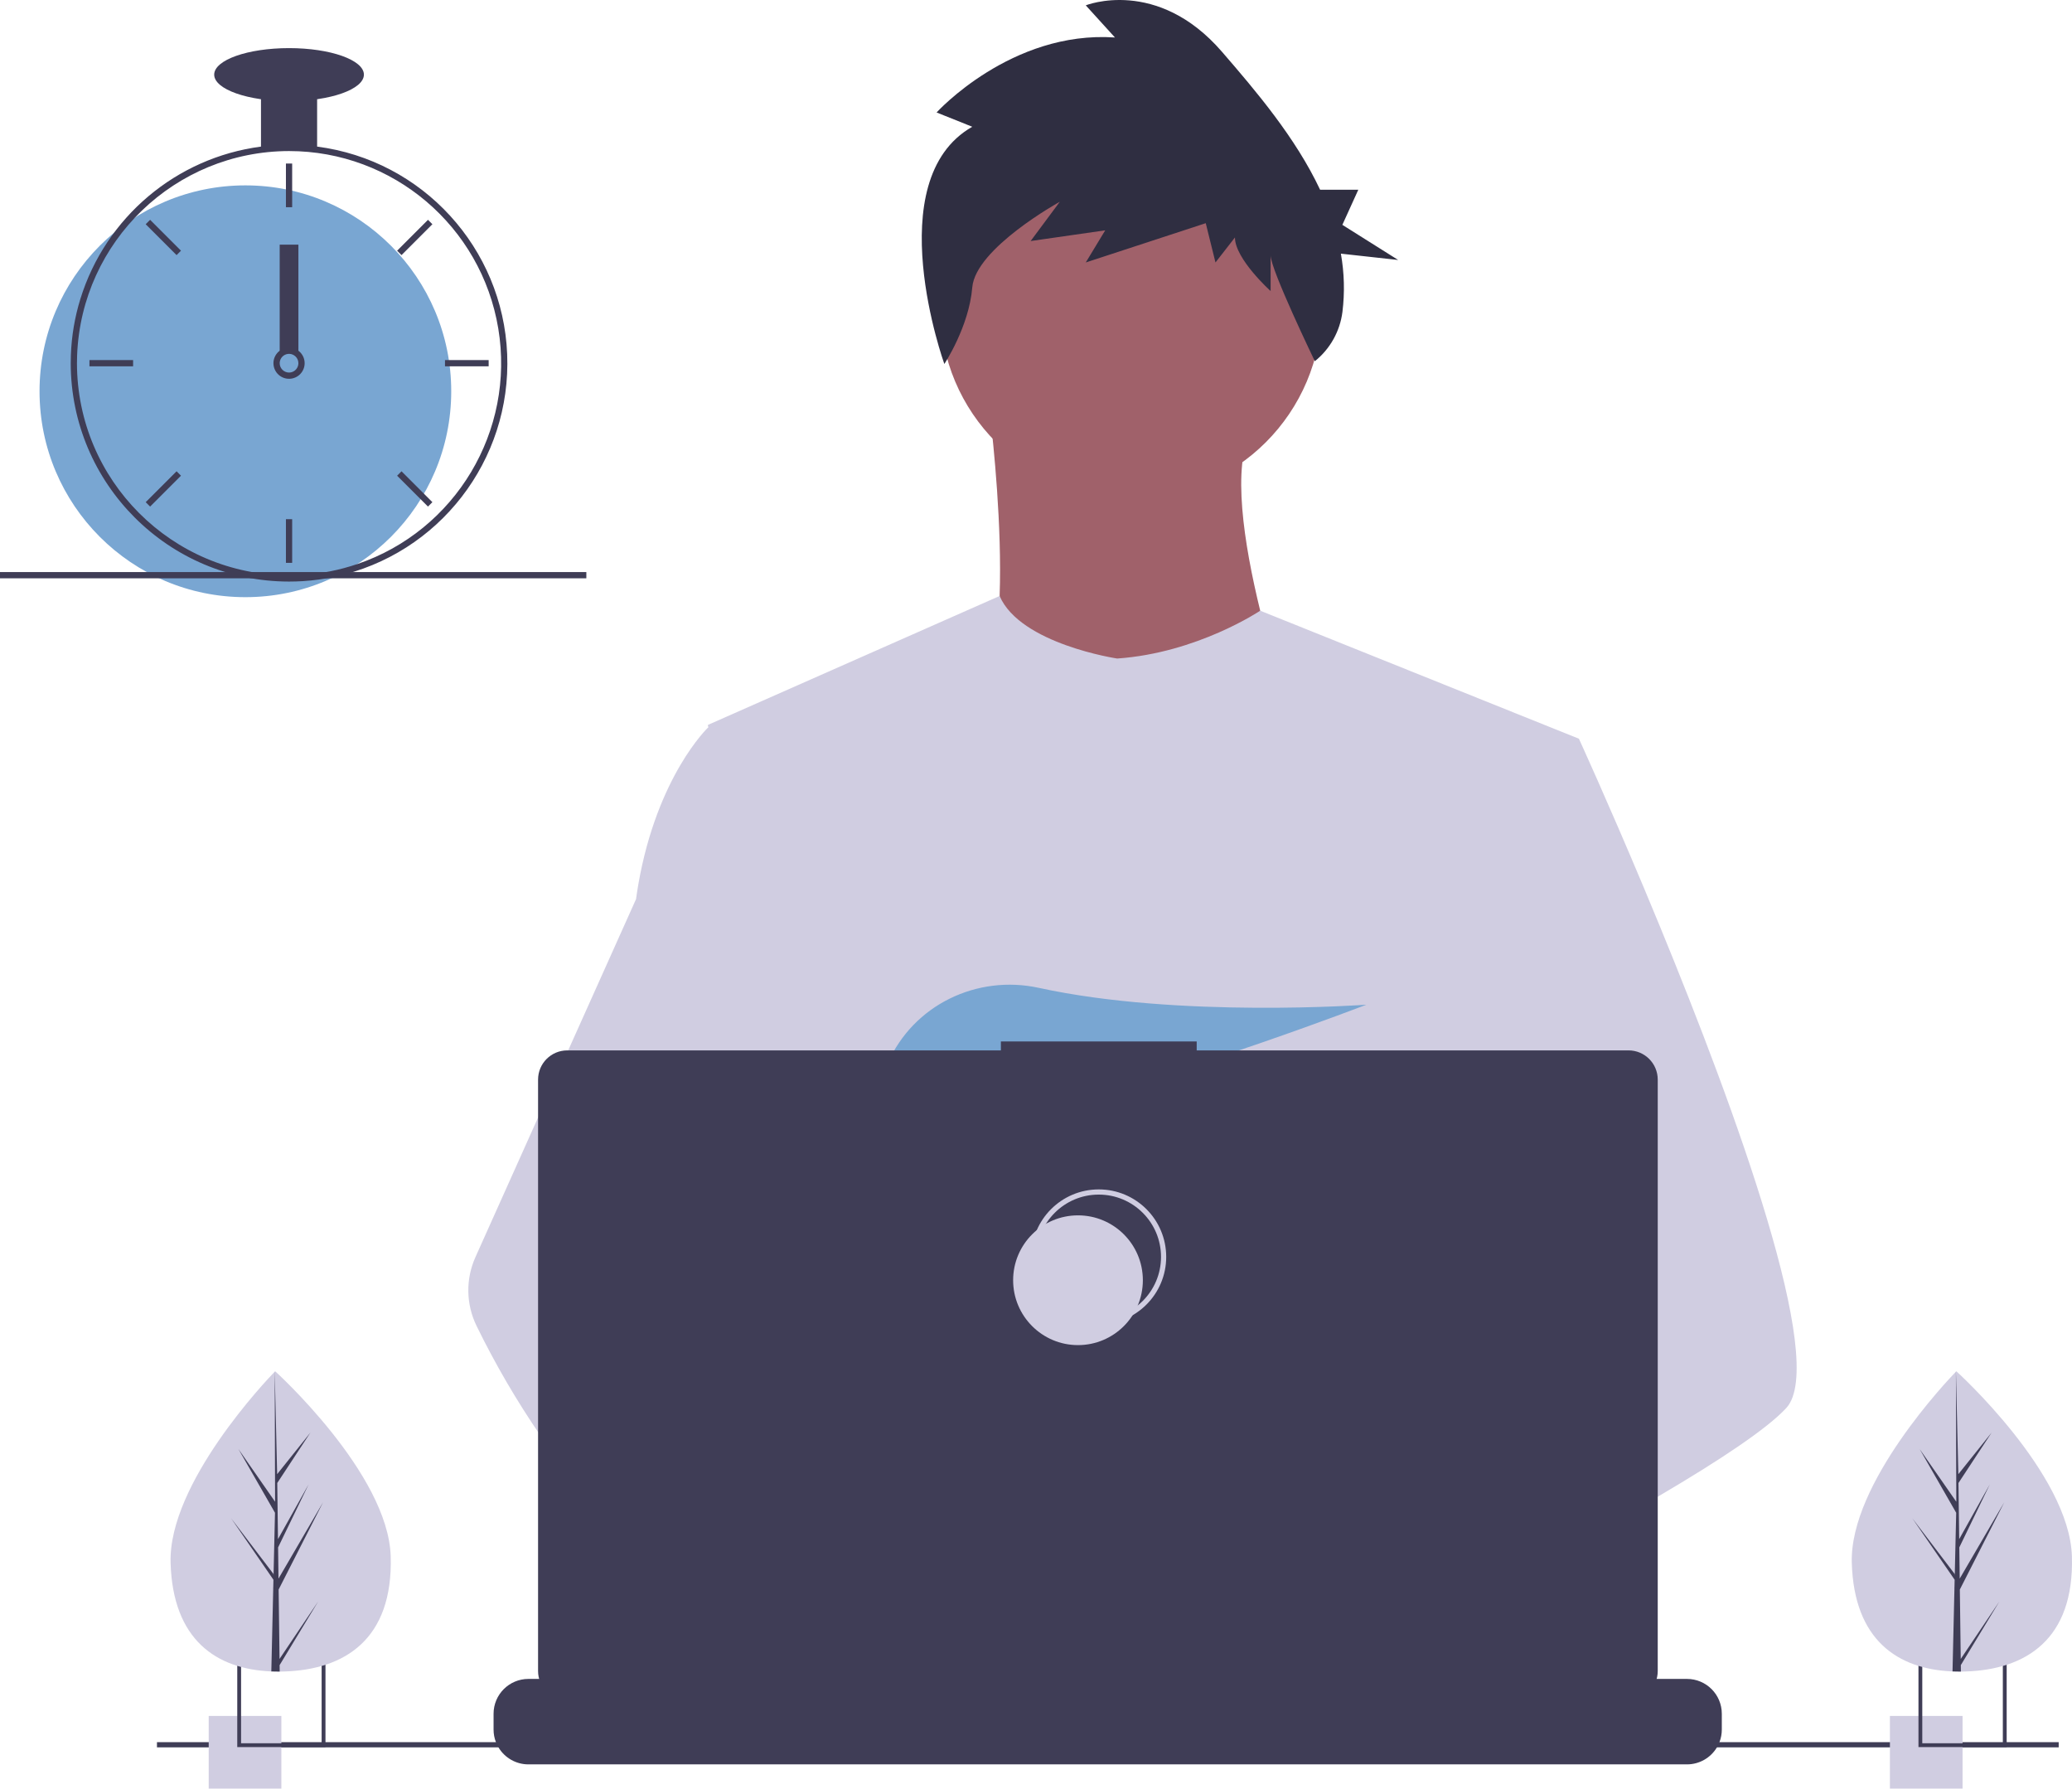
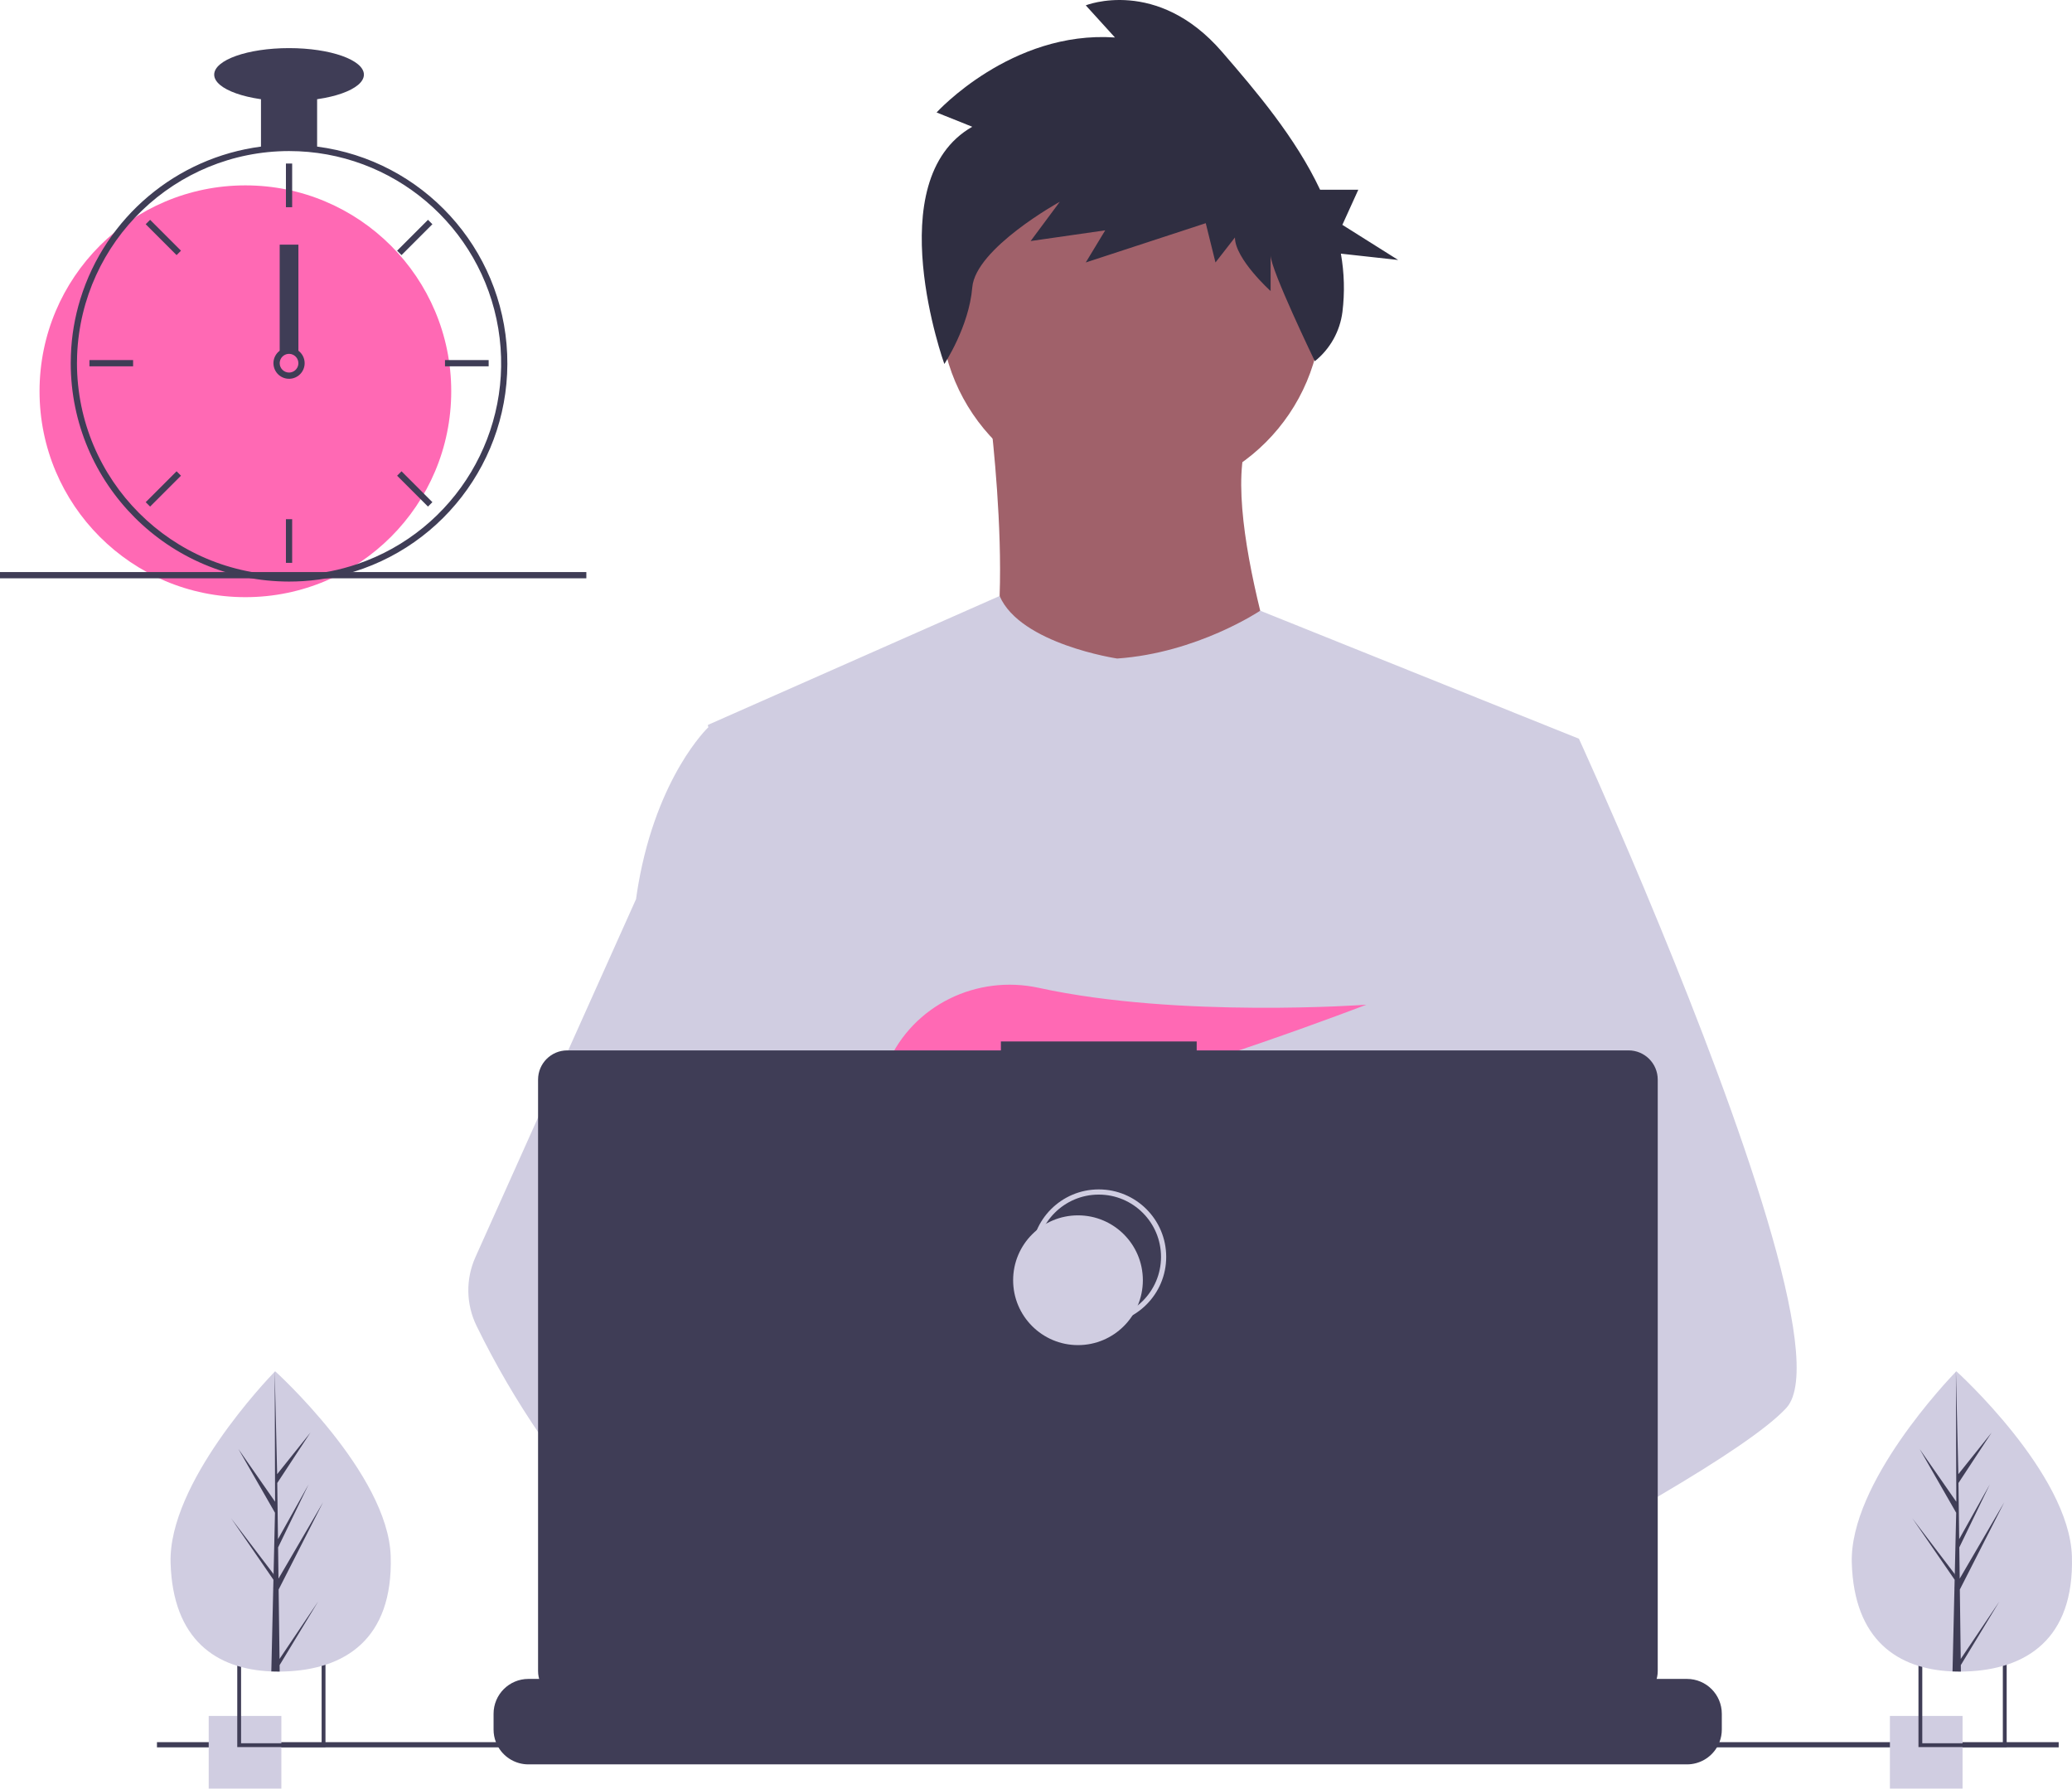
<svg xmlns="http://www.w3.org/2000/svg" id="b4850822-491f-41e2-90b8-9be7376dfe8f" data-name="Layer 1" width="798.627" height="689.223" viewBox="0 0 798.627 689.223">
  <circle cx="435.922" cy="118.405" r="73.536" fill="#a0616a" />
  <path d="M581.722,260.562s13.855,104.443-7.46,116.166,126.823,12.789,126.823,12.789S668.047,298.928,682.968,271.219Z" transform="translate(-200.6864 -105.3887)" fill="#a0616a" />
  <path d="M809.257,390.045l-12.32,56.1-26.05,118.69-.78,6.5-8.99,75.25-5.98,49.99-4.01,33.58c-24.38,12.53-42.05,21.18-42.05,21.18s-1.52-7.62-3.97-17.37c-17.11,5.13-48.77,13.64-75.6,15.34,9.77,10.89,14.26,21.12,8.17,28.67-18.38,22.76-94.26-24.92-120.8-42.7a71.841,71.841,0,0,0-.7,12.86l-20.31-15.62,2.01-35.94,3.39-60.81,4.26-76.26a80.064,80.064,0,0,1-3.37-10.03c-6.22-22.12-13.77-66.29-19.56-103.33-4.66-29.81-8.16-55-8.9-60.36-.1-.7-.15-1.06-.15-1.06l112.43-49.68c7.99,18.53,45.3,24.1,45.3,24.1,30.91-2.13,55.14-18.43,55.14-18.43Z" transform="translate(-200.6864 -105.3887)" fill="#d0cde1" />
  <path d="M717.607,730.025s-4.76,1.63-12.5,3.94c-17.11,5.13-48.77,13.64-75.6,15.34-23.1,1.48-42.62-2.08-46.19-17.15-1.53-6.48.64-11.81,5.37-16.19,14.12-13.09,51-17.78,80.25-19.39,8.26-.45,15.9-.66,22.26-.74,10.8-.14,17.88.08,17.88.08l.17.66Z" transform="translate(-200.6864 -105.3887)" fill="#a0616a" />
  <path d="M575.433,154.235,561.683,148.731s28.749-31.651,68.747-28.898l-11.25-12.385s27.499-11.009,52.498,17.89c13.141,15.191,28.346,33.048,37.825,53.163h14.725l-6.146,13.532,21.509,13.532-22.077-2.431a75.617,75.617,0,0,1,.599,22.445A29.041,29.041,0,0,1,707.48,244.576h0s-17.052-35.296-17.052-40.8V217.537s-13.749-12.385-13.749-20.642L669.179,206.528l-3.75-15.137-46.248,15.137,7.5-12.385-28.749,4.128,11.25-15.137s-32.499,17.89-33.749,33.027c-1.25,15.137-10.762,29.481-10.762,29.481S539.184,174.877,575.433,154.235Z" transform="translate(-200.6864 -105.3887)" fill="#2f2e41" />
  <path d="M889.187,647.955c-7.49,8.12-26.05,20.35-48.55,33.59-8.37,4.92-17.28,9.99-26.37,15.03-21.69,12.03-44.4,23.95-63.14,33.58-24.38,12.53-42.05,21.18-42.05,21.18s-1.52-7.62-3.97-17.37c-3.28-13.05-8.22-29.92-13.37-37.39-.18-.26-.36-.5-.54-.74-1.5-1.97-3.01-3.12-4.5-3.12l74.42-46.13,32.16-19.94-23.17-55.31-29.06-69.38,17.54-55.81,17.63-56.1h33.04s10.94,23.88,24.93,57.18c2.09,4.98,4.25,10.17,6.45,15.53C869.417,532.755,905.297,630.505,889.187,647.955Z" transform="translate(-200.6864 -105.3887)" fill="#d0cde1" />
  <path d="M637.677,777.975c-18.38,22.76-94.26-24.92-120.8-42.7-5.78-3.87-9.22-6.32-9.22-6.32l24.28-32.38,7.69-10.25s6.88,3.65,17.05,9.59c.37.22.74.44,1.12.66,8.77,5.15,19.78,11.88,30.89,19.39,15.33,10.37,30.83,22.2,40.82,33.34C639.277,760.195,643.767,770.425,637.677,777.975Z" transform="translate(-200.6864 -105.3887)" fill="#a0616a" />
  <path d="M556.677,695.915a47.782,47.782,0,0,0-8.1.66c-22.99,3.95-29.77,24.76-31.7,38.7a71.841,71.841,0,0,0-.7,12.86l-20.31-15.62-7.4-5.69c-17.81-6.21-33.68-17.24-47.44-30.25a238.482,238.482,0,0,1-31.95-37.89,334.15,334.15,0,0,1-24.72-42.4,31.184,31.184,0,0,1-.43-26.45l25.15-56.05,36.76-81.92q.405-2.925.89-5.72c7.29-41.8,26.82-60.36,26.82-60.36h14.92l9.98,60.36,12.4,74.99-8.69,28.34-20.08,65.45,19.19,20.84Z" transform="translate(-200.6864 -105.3887)" fill="#d0cde1" />
-   <path d="M573.563,521.195l12.755,14.881c4.739-.904,9.687-1.965,14.784-3.158l-3.663-11.723,8.957,10.45c53.997-13.281,120.927-39.101,120.927-39.101s-72.257,5.298-126.208-6.489c-23.871-5.215-48.431,6.618-58.226,29.002-5.694,13.011-4.799,24.283,15.394,24.283a133.375,133.375,0,0,0,20.353-1.914Z" transform="translate(-200.6864 -105.3887)" fill="#79a6d2" />
+   <path d="M573.563,521.195l12.755,14.881c4.739-.904,9.687-1.965,14.784-3.158l-3.663-11.723,8.957,10.45c53.997-13.281,120.927-39.101,120.927-39.101s-72.257,5.298-126.208-6.489c-23.871-5.215-48.431,6.618-58.226,29.002-5.694,13.011-4.799,24.283,15.394,24.283a133.375,133.375,0,0,0,20.353-1.914Z" transform="translate(-200.6864 -105.3887)" fill="#ff69b4" />
  <path d="M864.337,765.775v6.07a13.34,13.34,0,0,1-.91,4.87,13.688,13.688,0,0,1-.97,2,13.437,13.437,0,0,1-11.55,6.56h-446.55a13.437,13.437,0,0,1-11.55-6.56,13.682,13.682,0,0,1-.97-2,13.34,13.34,0,0,1-.91-4.87v-6.07a13.426,13.426,0,0,1,13.43-13.43h25.74v-2.83a.559.559,0,0,1,.56-.56h13.43a.559.559,0,0,1,.56.56v2.83h8.39v-2.83a.559.559,0,0,1,.56-.56h13.43a.559.559,0,0,1,.56.56v2.83h8.4v-2.83a.559.559,0,0,1,.56-.56h13.43a.559.559,0,0,1,.56.56v2.83h8.39v-2.83a.559.559,0,0,1,.56-.56h13.43a.559.559,0,0,1,.56.56v2.83h8.39v-2.83a.559.559,0,0,1,.56-.56h13.43a.559.559,0,0,1,.56.56v2.83h8.4v-2.83a.559.559,0,0,1,.56-.56h13.43a.559.559,0,0,1,.56.56v2.83h8.39v-2.83a.559.559,0,0,1,.56-.56h105.2a.559.559,0,0,1,.56.56v2.83h8.4v-2.83a.559.559,0,0,1,.56-.56h13.43a.566.566,0,0,1,.56.56v2.83h8.39v-2.83a.559.559,0,0,1,.56-.56h13.43a.559.559,0,0,1,.56.56v2.83h8.39v-2.83a.559.559,0,0,1,.56-.56h13.43a.559.559,0,0,1,.56.56v2.83h8.4v-2.83a.559.559,0,0,1,.56-.56h13.43a.557.557,0,0,1,.55.56v2.83h8.4v-2.83a.559.559,0,0,1,.56-.56h13.43a.559.559,0,0,1,.56.56v2.83h8.39v-2.83a.559.559,0,0,1,.56-.56h13.43a.559.559,0,0,1,.56.56v2.83h39.17A13.426,13.426,0,0,1,864.337,765.775Z" transform="translate(-200.6864 -105.3887)" fill="#3f3d56" />
  <rect x="60.5" y="671.326" width="733" height="2" fill="#3f3d56" />
  <path d="M828.381,510.145H661.938v-3.431H586.466v3.431h-167.129a11.259,11.259,0,0,0-11.259,11.259V749.315a11.259,11.259,0,0,0,11.259,11.259H828.381a11.259,11.259,0,0,0,11.259-11.259V521.404A11.259,11.259,0,0,0,828.381,510.145Z" transform="translate(-200.6864 -105.3887)" fill="#3f3d56" />
  <circle cx="423.5" cy="484.326" r="25" fill="none" stroke="#d0cde1" stroke-miterlimit="10" stroke-width="2" />
  <circle cx="415.5" cy="493.326" r="25" fill="#d0cde1" />
  <rect x="80.446" y="661.223" width="28" height="28" fill="#d0cde1" />
  <path d="M292.136,744.612v34h34v-34Zm32.52,32.52h-31.05v-31.04h31.05Z" transform="translate(-200.6864 -105.3887)" fill="#3f3d56" />
  <rect x="728.446" y="661.223" width="28" height="28" fill="#d0cde1" />
  <path d="M940.136,744.612v34h34v-34Zm32.52,32.52h-31.05v-31.04h31.05Z" transform="translate(-200.6864 -105.3887)" fill="#3f3d56" />
-   <circle cx="94.58" cy="150.773" r="79.34" fill="#79a6d2" />
+   <circle cx="94.58" cy="150.773" r="79.34" fill="#ff69b4" />
  <path d="M322.915,161.879a85.755,85.755,0,0,0-21.638,0A84.368,84.368,0,0,0,231.662,220.591a83.223,83.223,0,0,0-3.655,21.662c-.036,1.022-.06,2.056-.06,3.089a84.233,84.233,0,0,0,84.149,84.149c1.791,0,3.582-.06,5.349-.168a83.231,83.231,0,0,0,12.334-1.707,84.159,84.159,0,0,0-6.864-165.737Zm15.519,160.857h-.012a80.908,80.908,0,0,1-20.977,4.171c-1.767.12-3.558.18-5.349.18a81.845,81.845,0,0,1-81.745-81.745c0-1.034.024-2.068.06-3.089a81.856,81.856,0,0,1,81.685-78.655,81.749,81.749,0,0,1,26.339,159.138Z" transform="translate(-200.6864 -105.3887)" fill="#3f3d56" />
  <rect x="110.208" y="63.018" width="2.404" height="16.83" fill="#3f3d56" />
  <rect x="262.442" y="188.476" width="2.404" height="16.83" transform="translate(-262.6894 138.704) rotate(-45)" fill="#3f3d56" />
  <rect x="242.373" y="236.928" width="2.404" height="16.83" transform="translate(-202.4538 383.5287) rotate(-90)" fill="#3f3d56" />
  <rect x="262.442" y="285.379" width="2.404" height="16.83" transform="translate(41.63884 582.5743) rotate(-135)" fill="#3f3d56" />
  <rect x="359.346" y="188.476" width="2.404" height="16.83" transform="translate(275.5851 485.6705) rotate(-135)" fill="#3f3d56" />
  <rect x="379.415" y="236.928" width="2.404" height="16.83" transform="translate(-65.41128 520.5713) rotate(-90)" fill="#3f3d56" />
  <rect x="359.346" y="285.379" width="2.404" height="16.83" transform="translate(-302.8282 235.6077) rotate(-45)" fill="#3f3d56" />
  <rect x="110.208" y="200.06" width="2.404" height="16.83" fill="#3f3d56" />
  <path d="M315.703,240.534a6.011,6.011,0,0,0-7.213,0,6.187,6.187,0,0,0-1.719,2.02,6.011,6.011,0,1,0,8.932-2.02Zm-3.606,8.415a3.617,3.617,0,0,1-3.606-3.606,3.671,3.671,0,0,1,.637-2.044,3.603,3.603,0,1,1,2.969,5.65Z" transform="translate(-200.6864 -105.3887)" fill="#3f3d56" />
  <rect x="100.591" y="35.369" width="21.638" height="21.638" fill="#3f3d56" />
  <ellipse cx="111.41" cy="28.757" rx="28.851" ry="10.218" fill="#3f3d56" />
  <rect x="107.803" y="94.273" width="7.213" height="40.872" fill="#3f3d56" />
  <rect y="220.44" width="226" height="2.404" fill="#3f3d56" />
  <path d="M351.28,705.143c.933,31.95-17.735,43.659-41.163,44.343q-.816.024-1.625.029-1.63.012-3.228-.054c-21.188-.88-37.96-12.127-38.828-41.84-.898-30.75,37.269-70.703,40.133-73.658l.005-.003c.109-.113.164-.169.164-.169S350.347,673.195,351.28,705.143Z" transform="translate(-200.6864 -105.3887)" fill="#d0cde1" />
  <path d="M308.43,744.644l14.882-22.131-14.852,24.512.031,2.49q-1.63.012-3.228-.054L306.002,717.449l-.02-.247.027-.048.071-3.025-16.298-23.663,16.279,21.399.058.639.558-24.186-14.077-24.533,14.117,20.284-.147-50.108 0-.167.005.164.934,39.491,12.829-16.041-12.787,19.444.28,21.634,11.806-21.114-11.762,24.295.156,12.03,17.169-29.411-17.117,33.608Z" transform="translate(-200.6864 -105.3887)" fill="#3f3d56" />
  <path d="M999.28,705.143c.933,31.95-17.735,43.659-41.163,44.343q-.816.024-1.625.029-1.63.012-3.228-.054c-21.188-.88-37.96-12.127-38.828-41.84-.898-30.75,37.269-70.703,40.133-73.658l.005-.003c.109-.113.164-.169.164-.169S998.347,673.195,999.28,705.143Z" transform="translate(-200.6864 -105.3887)" fill="#d0cde1" />
  <path d="M956.43,744.644l14.882-22.131-14.852,24.512.031,2.49q-1.63.012-3.228-.054L954.002,717.449l-.02-.247.027-.048.071-3.025-16.298-23.663,16.279,21.399.058.639.558-24.186-14.077-24.533,14.117,20.284-.147-50.108 0-.167.005.164.934,39.491,12.829-16.041-12.787,19.444.28,21.634,11.806-21.114-11.762,24.295.156,12.03,17.169-29.411-17.117,33.608Z" transform="translate(-200.6864 -105.3887)" fill="#3f3d56" />
</svg>
